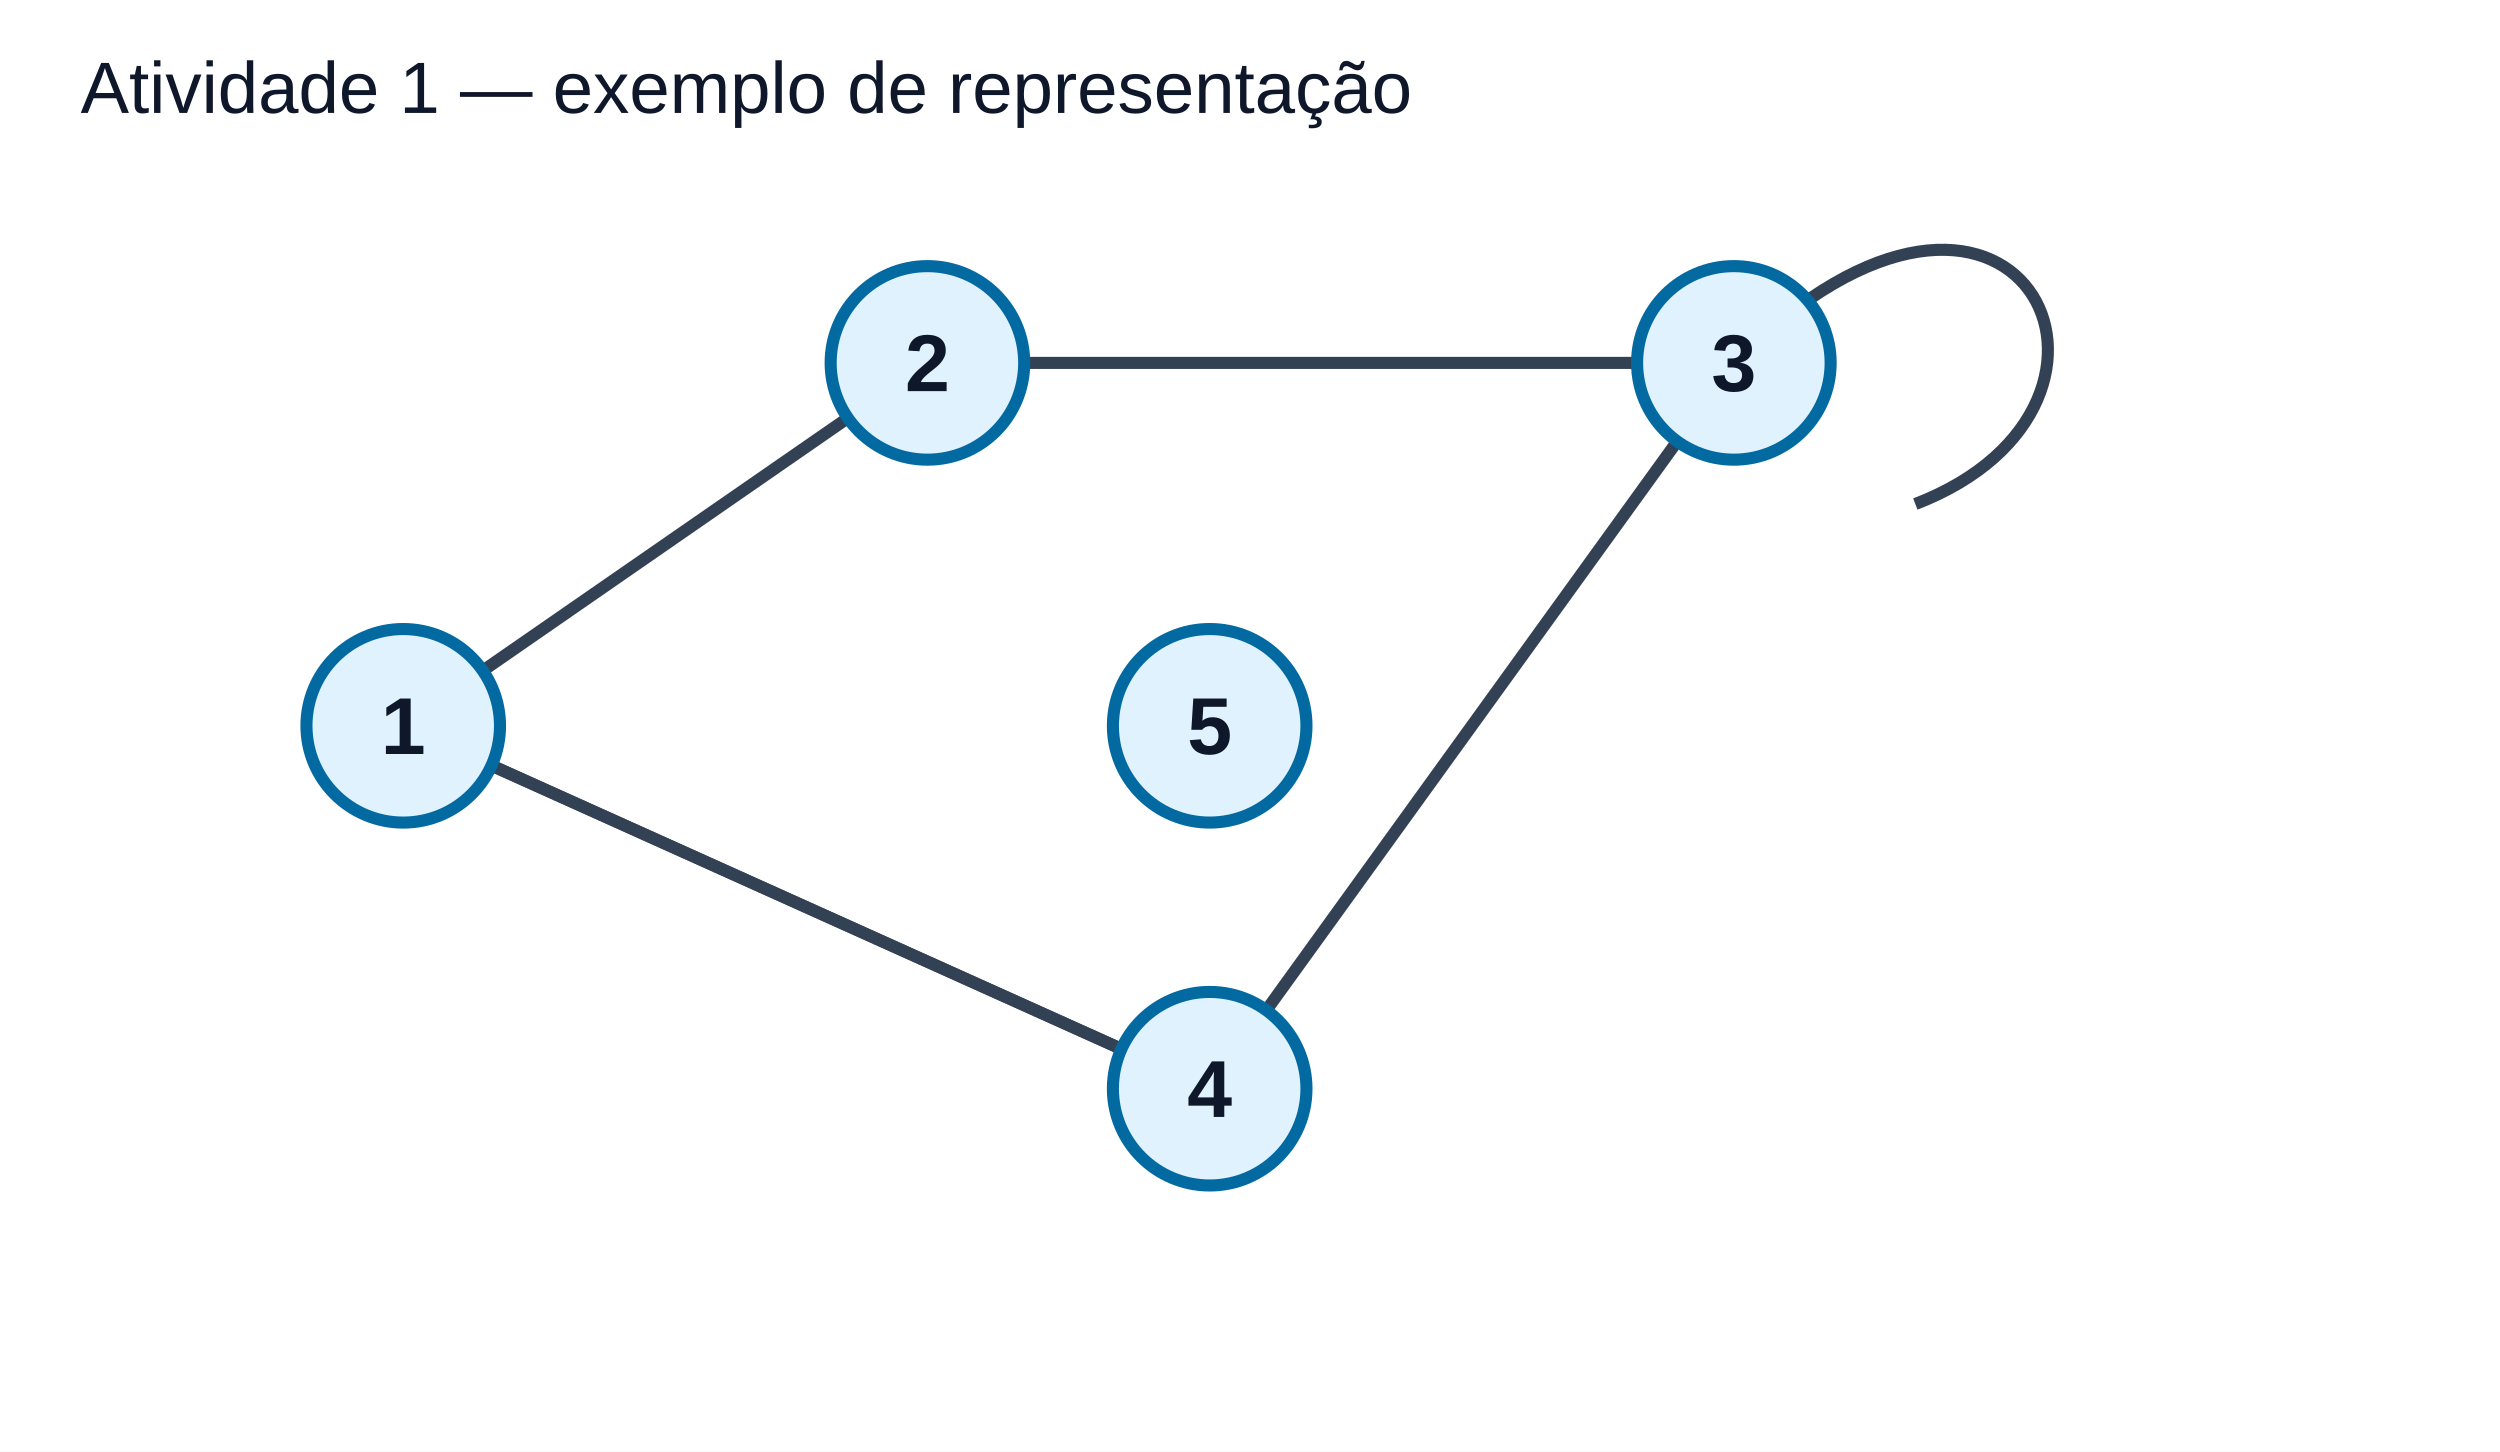
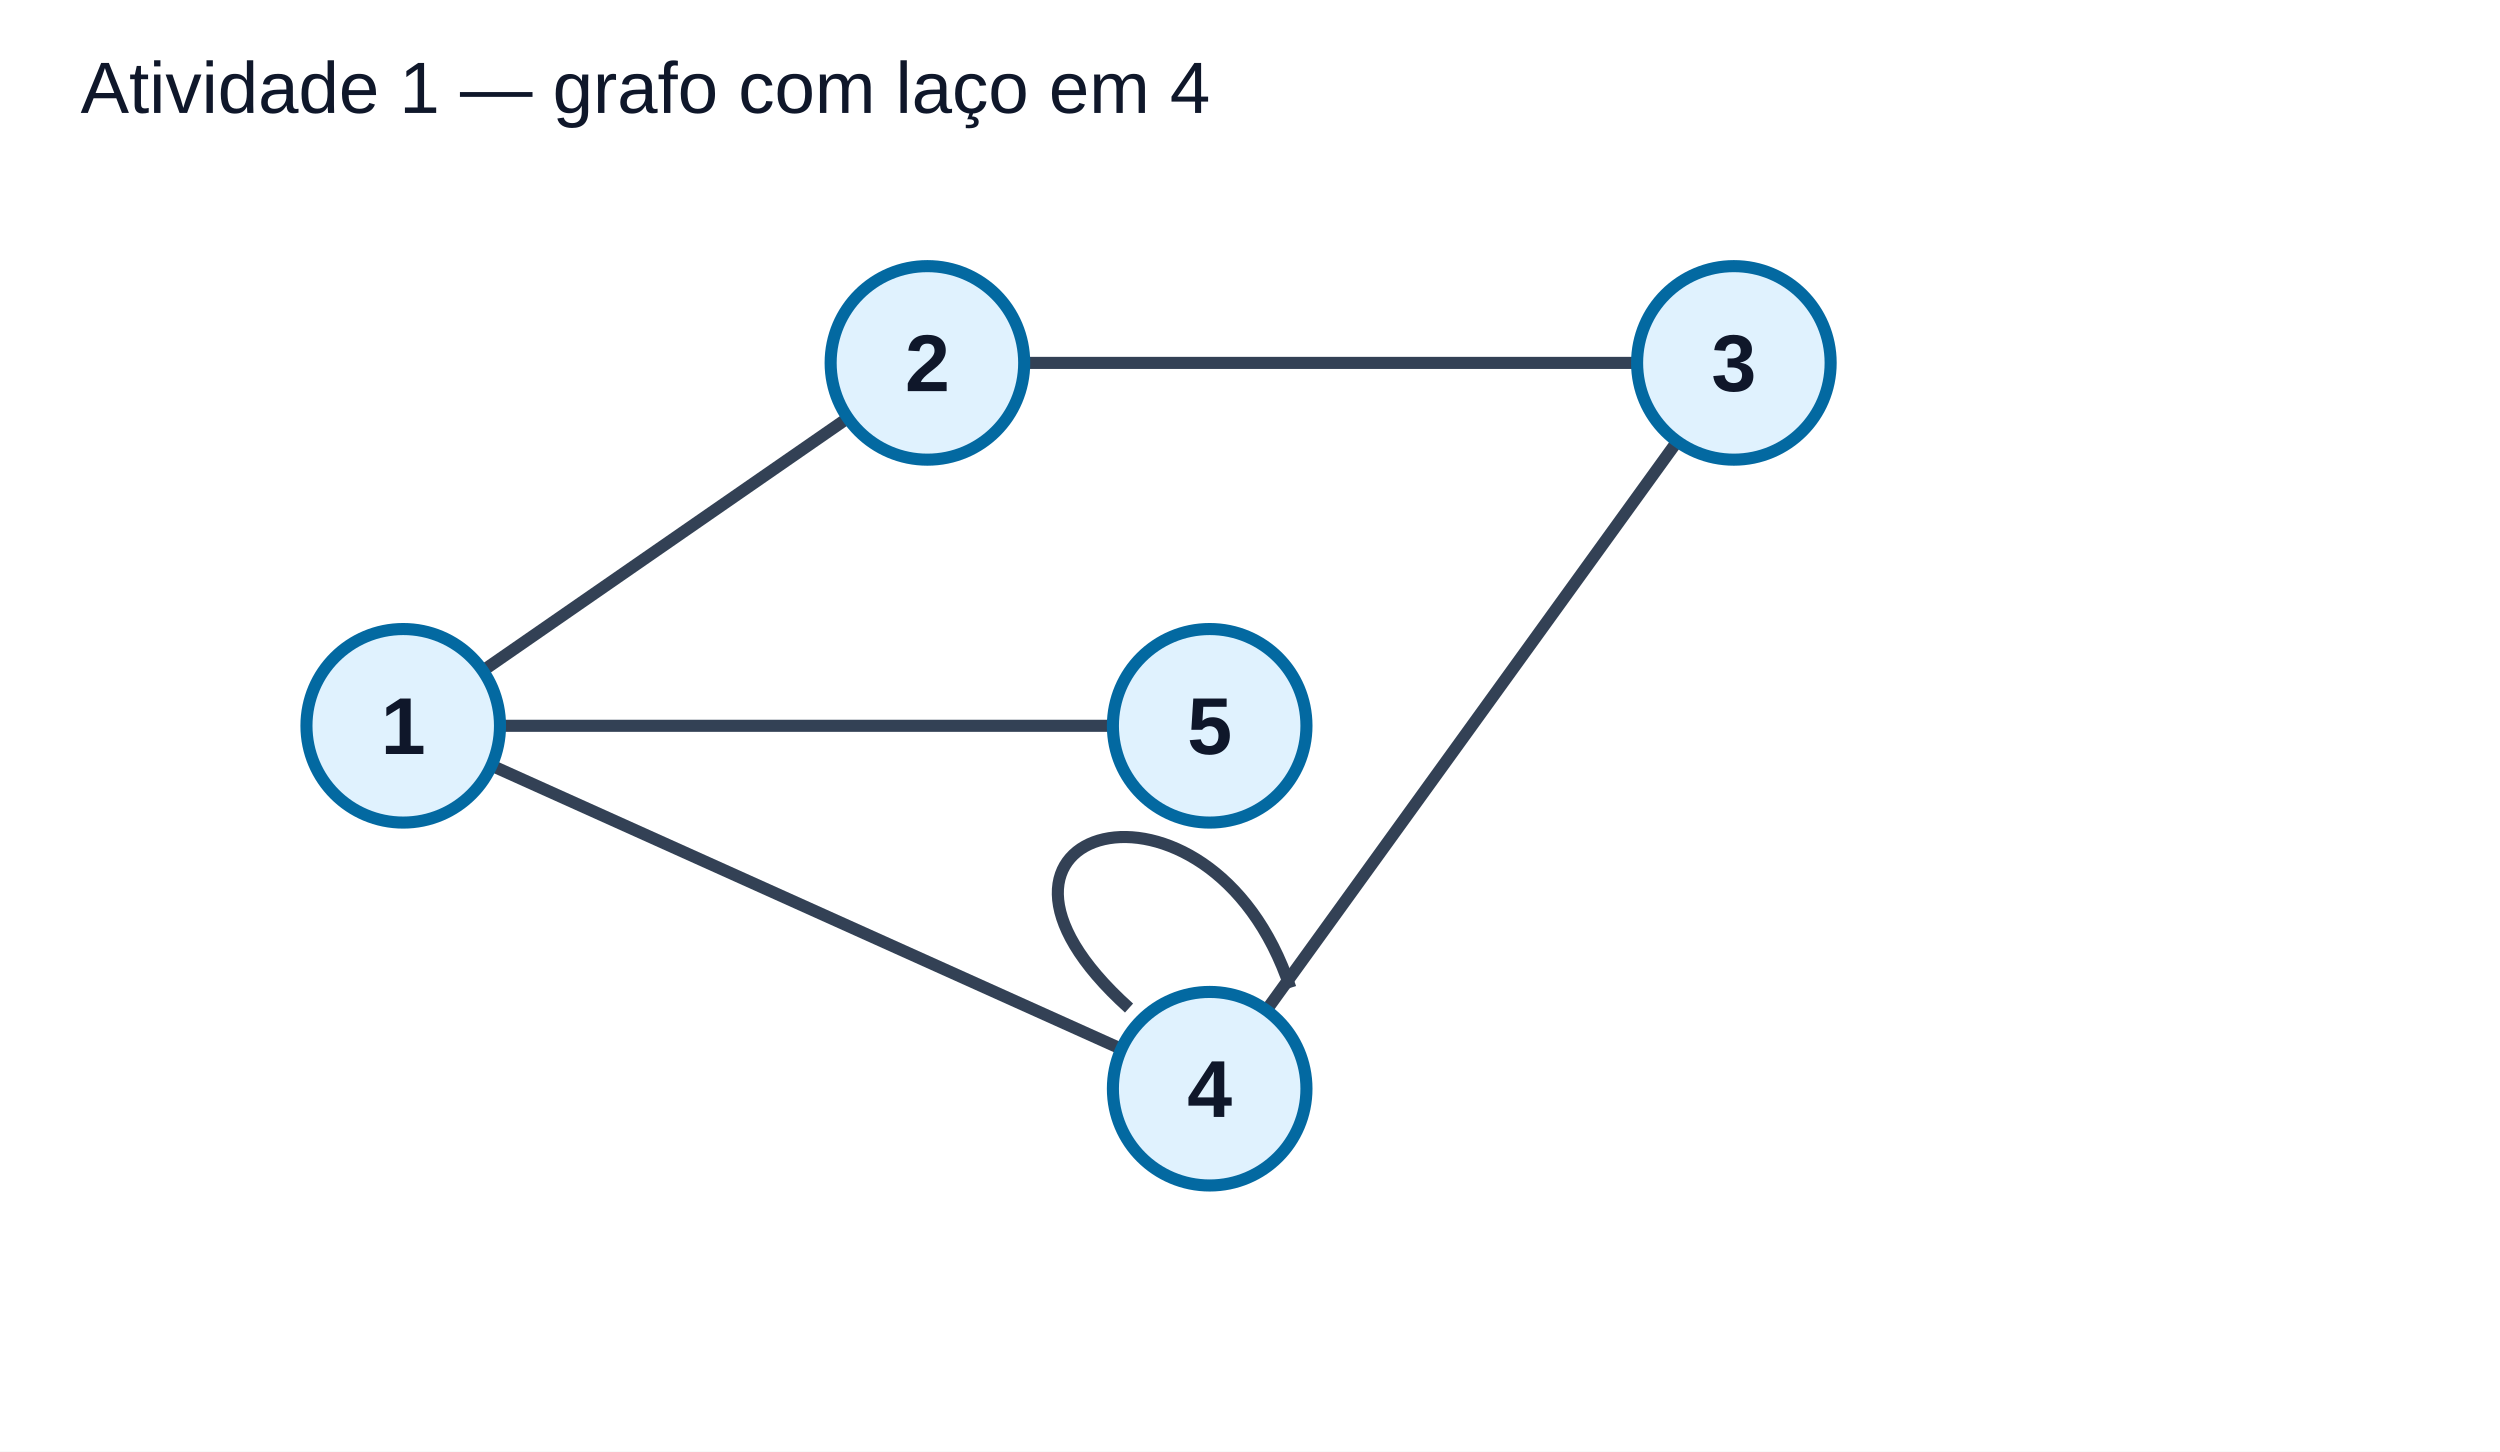
<svg xmlns="http://www.w3.org/2000/svg" width="620" height="360" viewBox="0 0 620 360">
  <rect width="100%" height="100%" fill="#fff" />
  <g stroke="#334155" stroke-width="3" fill="none">
    <line x1="100" y1="180" x2="230" y2="90" />
    <line x1="100" y1="180" x2="300" y2="270" />
+     <line x1="100" y1="180" x2="300" y2="180" />
    <line x1="230" y1="90" x2="430" y2="90" />
    <line x1="430" y1="90" x2="300" y2="270" />
-     <path d="M430 90 C500 20 540 100 475 125" stroke="#334155" />
-     <line x1="100" y1="180" x2="300" y2="270" />
+     <path d="M280 250 C230 205 300 185 320 245" stroke="#334155" />
  </g>
  <g fill="#e0f2fe" stroke="#0369a1" stroke-width="3">
    <circle cx="100" cy="180" r="24" />
    <circle cx="230" cy="90" r="24" />
    <circle cx="430" cy="90" r="24" />
    <circle cx="300" cy="270" r="24" />
    <circle cx="300" cy="180" r="24" />
  </g>
  <g font-family="Arial,sans-serif" font-size="20" font-weight="bold" text-anchor="middle" fill="#0f172a">
    <text x="100" y="187">1</text>
    <text x="230" y="97">2</text>
    <text x="430" y="97">3</text>
    <text x="300" y="277">4</text>
    <text x="300" y="187">5</text>
  </g>
-   <text x="20" y="28" font-family="Arial,sans-serif" font-size="18" fill="#0f172a">Atividade 1 — exemplo de representação</text>
+   <text x="20" y="28" font-family="Arial,sans-serif" font-size="18" fill="#0f172a">Atividade 1 — grafo com laço em 4</text>
</svg>
